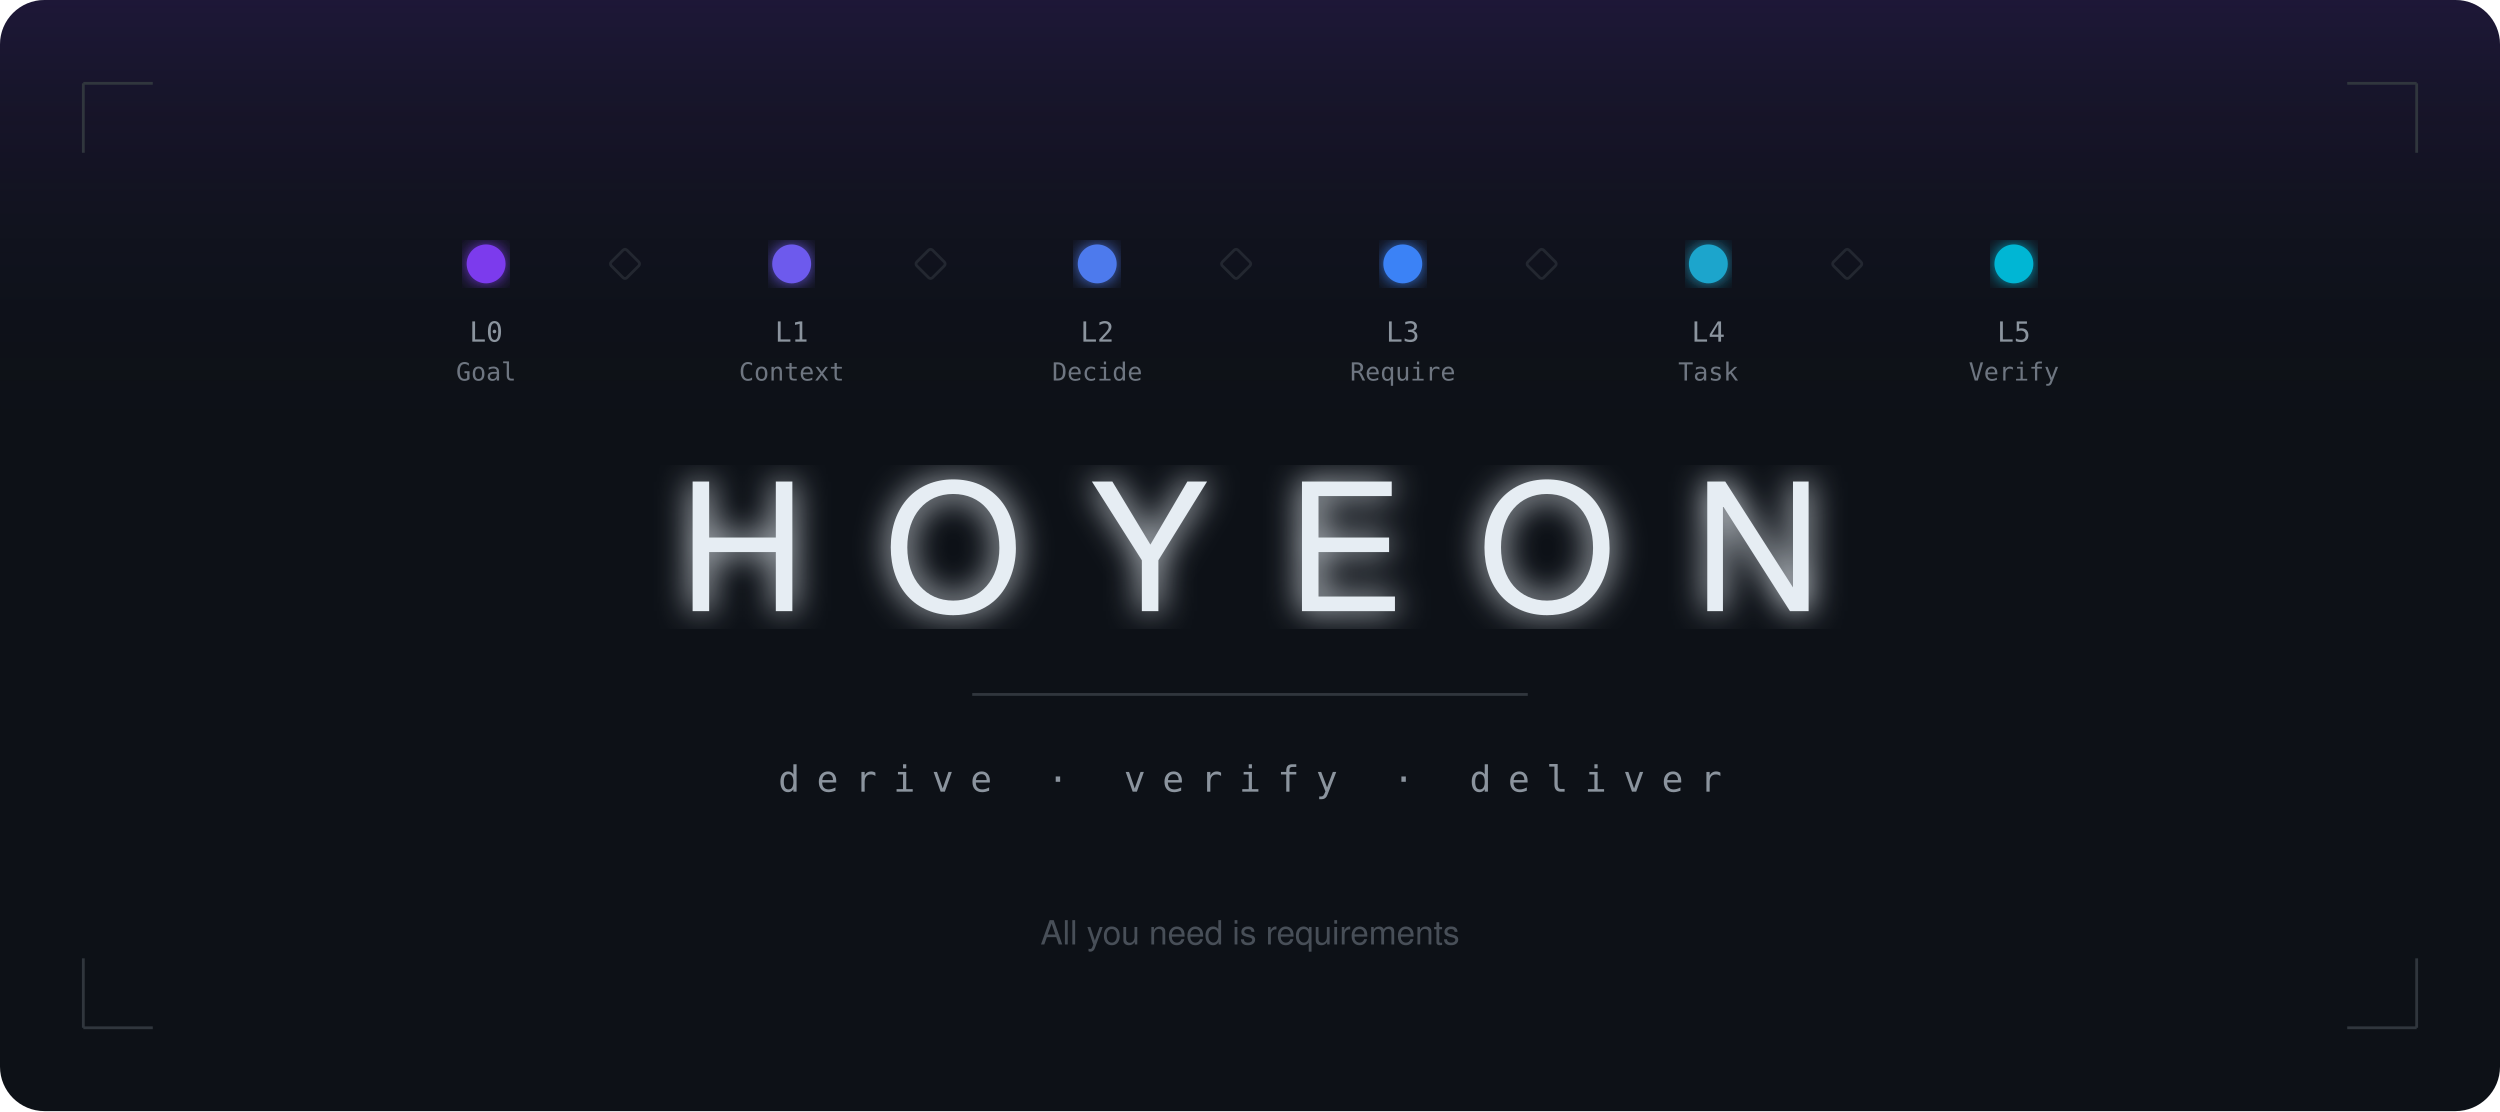
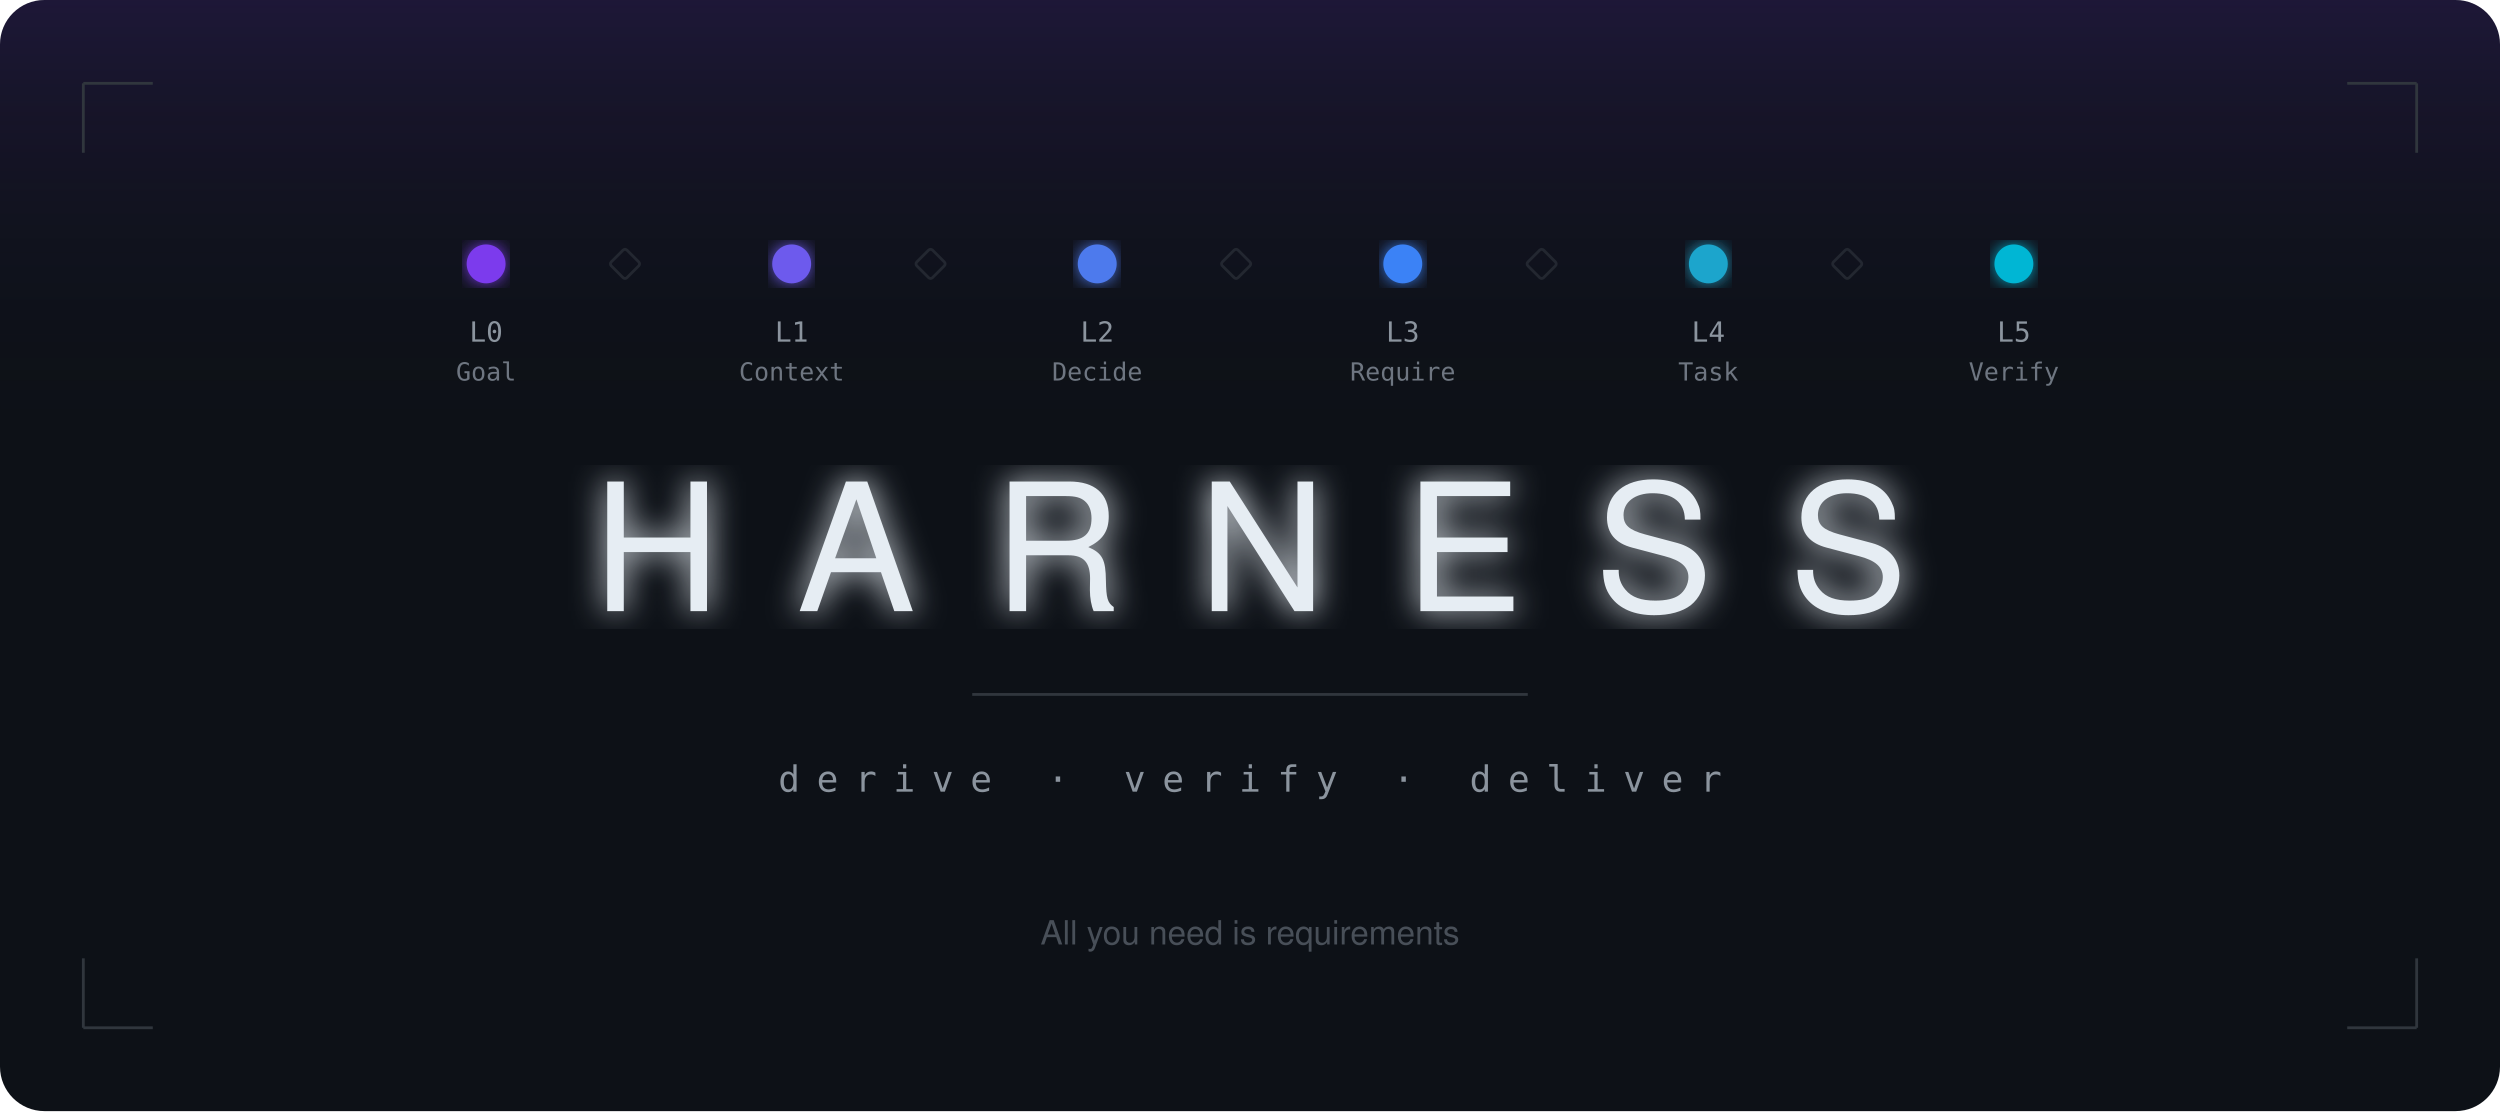
<svg xmlns="http://www.w3.org/2000/svg" viewBox="0 0 900 400">
  <defs>
    <linearGradient id="chainLine" x1="0%" y1="0%" x2="100%" y2="0%">
      <stop offset="0%" stop-color="#7c3aed" />
      <stop offset="50%" stop-color="#3b82f6" />
      <stop offset="100%" stop-color="#06b6d4" />
    </linearGradient>
    <linearGradient id="glowGrad" x1="0%" y1="0%" x2="0%" y2="100%">
      <stop offset="0%" stop-color="#7c3aed" stop-opacity="0.15" />
      <stop offset="100%" stop-color="#0d1117" stop-opacity="0" />
    </linearGradient>
    <filter id="glow">
      <feGaussianBlur stdDeviation="3" result="blur" />
      <feMerge>
        <feMergeNode in="blur" />
        <feMergeNode in="SourceGraphic" />
      </feMerge>
    </filter>
    <filter id="softGlow">
      <feGaussianBlur stdDeviation="6" result="blur" />
      <feMerge>
        <feMergeNode in="blur" />
        <feMergeNode in="SourceGraphic" />
      </feMerge>
    </filter>
  </defs>
  <rect width="900" height="400" rx="16" fill="#0d1117" />
  <rect width="900" height="160" rx="16" fill="url(#glowGrad)" />
  <g transform="translate(0, 95)">
    <line x1="175" y1="0" x2="725" y2="0" stroke="url(#chainLine)" stroke-width="2" opacity="0.5" />
    <g fill="none" stroke="#30363d" stroke-width="1" opacity="0.6">
      <rect x="221" y="-4" width="8" height="8" rx="1" transform="rotate(45,225,0)" />
      <rect x="331" y="-4" width="8" height="8" rx="1" transform="rotate(45,335,0)" />
      <rect x="441" y="-4" width="8" height="8" rx="1" transform="rotate(45,445,0)" />
      <rect x="551" y="-4" width="8" height="8" rx="1" transform="rotate(45,555,0)" />
      <rect x="661" y="-4" width="8" height="8" rx="1" transform="rotate(45,665,0)" />
    </g>
    <circle cx="175" cy="0" r="7" fill="#7c3aed" filter="url(#glow)" />
    <text x="175" y="28" fill="#8b949e" font-family="ui-monospace, SFMono-Regular, 'SF Mono', Menlo, monospace" font-size="10" text-anchor="middle">L0</text>
    <text x="175" y="42" fill="#6e7681" font-family="ui-monospace, SFMono-Regular, 'SF Mono', Menlo, monospace" font-size="9" text-anchor="middle">Goal</text>
    <circle cx="285" cy="0" r="7" fill="#6d5aed" filter="url(#glow)" />
    <text x="285" y="28" fill="#8b949e" font-family="ui-monospace, SFMono-Regular, 'SF Mono', Menlo, monospace" font-size="10" text-anchor="middle">L1</text>
    <text x="285" y="42" fill="#6e7681" font-family="ui-monospace, SFMono-Regular, 'SF Mono', Menlo, monospace" font-size="9" text-anchor="middle">Context</text>
    <circle cx="395" cy="0" r="7" fill="#4e7aed" filter="url(#glow)" />
    <text x="395" y="28" fill="#8b949e" font-family="ui-monospace, SFMono-Regular, 'SF Mono', Menlo, monospace" font-size="10" text-anchor="middle">L2</text>
    <text x="395" y="42" fill="#6e7681" font-family="ui-monospace, SFMono-Regular, 'SF Mono', Menlo, monospace" font-size="9" text-anchor="middle">Decide</text>
    <circle cx="505" cy="0" r="7" fill="#3b82f6" filter="url(#glow)" />
    <text x="505" y="28" fill="#8b949e" font-family="ui-monospace, SFMono-Regular, 'SF Mono', Menlo, monospace" font-size="10" text-anchor="middle">L3</text>
    <text x="505" y="42" fill="#6e7681" font-family="ui-monospace, SFMono-Regular, 'SF Mono', Menlo, monospace" font-size="9" text-anchor="middle">Require</text>
    <circle cx="615" cy="0" r="7" fill="#1ea5cc" filter="url(#glow)" />
    <text x="615" y="28" fill="#8b949e" font-family="ui-monospace, SFMono-Regular, 'SF Mono', Menlo, monospace" font-size="10" text-anchor="middle">L4</text>
    <text x="615" y="42" fill="#6e7681" font-family="ui-monospace, SFMono-Regular, 'SF Mono', Menlo, monospace" font-size="9" text-anchor="middle">Task</text>
    <circle cx="725" cy="0" r="7" fill="#06b6d4" filter="url(#glow)" />
    <text x="725" y="28" fill="#8b949e" font-family="ui-monospace, SFMono-Regular, 'SF Mono', Menlo, monospace" font-size="10" text-anchor="middle">L5</text>
    <text x="725" y="42" fill="#6e7681" font-family="ui-monospace, SFMono-Regular, 'SF Mono', Menlo, monospace" font-size="9" text-anchor="middle">Verify</text>
  </g>
-   <text x="450" y="220" fill="#e6edf3" font-family="-apple-system, BlinkMacSystemFont, 'Segoe UI', Helvetica, Arial, sans-serif" font-size="64" font-weight="200" text-anchor="middle" letter-spacing="28" filter="url(#softGlow)">HOYEON</text>
+   <text x="450" y="220" fill="#e6edf3" font-family="-apple-system, BlinkMacSystemFont, 'Segoe UI', Helvetica, Arial, sans-serif" font-size="64" font-weight="200" text-anchor="middle" letter-spacing="28" filter="url(#softGlow)">HARNESS</text>
  <line x1="350" y1="250" x2="550" y2="250" stroke="#30363d" stroke-width="1" />
  <text x="450" y="285" fill="#8b949e" font-family="ui-monospace, SFMono-Regular, 'SF Mono', Menlo, monospace" font-size="13" text-anchor="middle" letter-spacing="6">derive · verify · deliver</text>
  <text x="450" y="340" fill="#484f58" font-family="-apple-system, BlinkMacSystemFont, 'Segoe UI', Helvetica, Arial, sans-serif" font-size="12" text-anchor="middle">All you need is requirements</text>
  <line x1="30" y1="30" x2="30" y2="55" stroke="#30363d" stroke-width="1" />
  <line x1="30" y1="30" x2="55" y2="30" stroke="#30363d" stroke-width="1" />
  <line x1="870" y1="30" x2="870" y2="55" stroke="#30363d" stroke-width="1" />
  <line x1="870" y1="30" x2="845" y2="30" stroke="#30363d" stroke-width="1" />
  <line x1="30" y1="370" x2="30" y2="345" stroke="#30363d" stroke-width="1" />
  <line x1="30" y1="370" x2="55" y2="370" stroke="#30363d" stroke-width="1" />
  <line x1="870" y1="370" x2="870" y2="345" stroke="#30363d" stroke-width="1" />
  <line x1="870" y1="370" x2="845" y2="370" stroke="#30363d" stroke-width="1" />
</svg>
